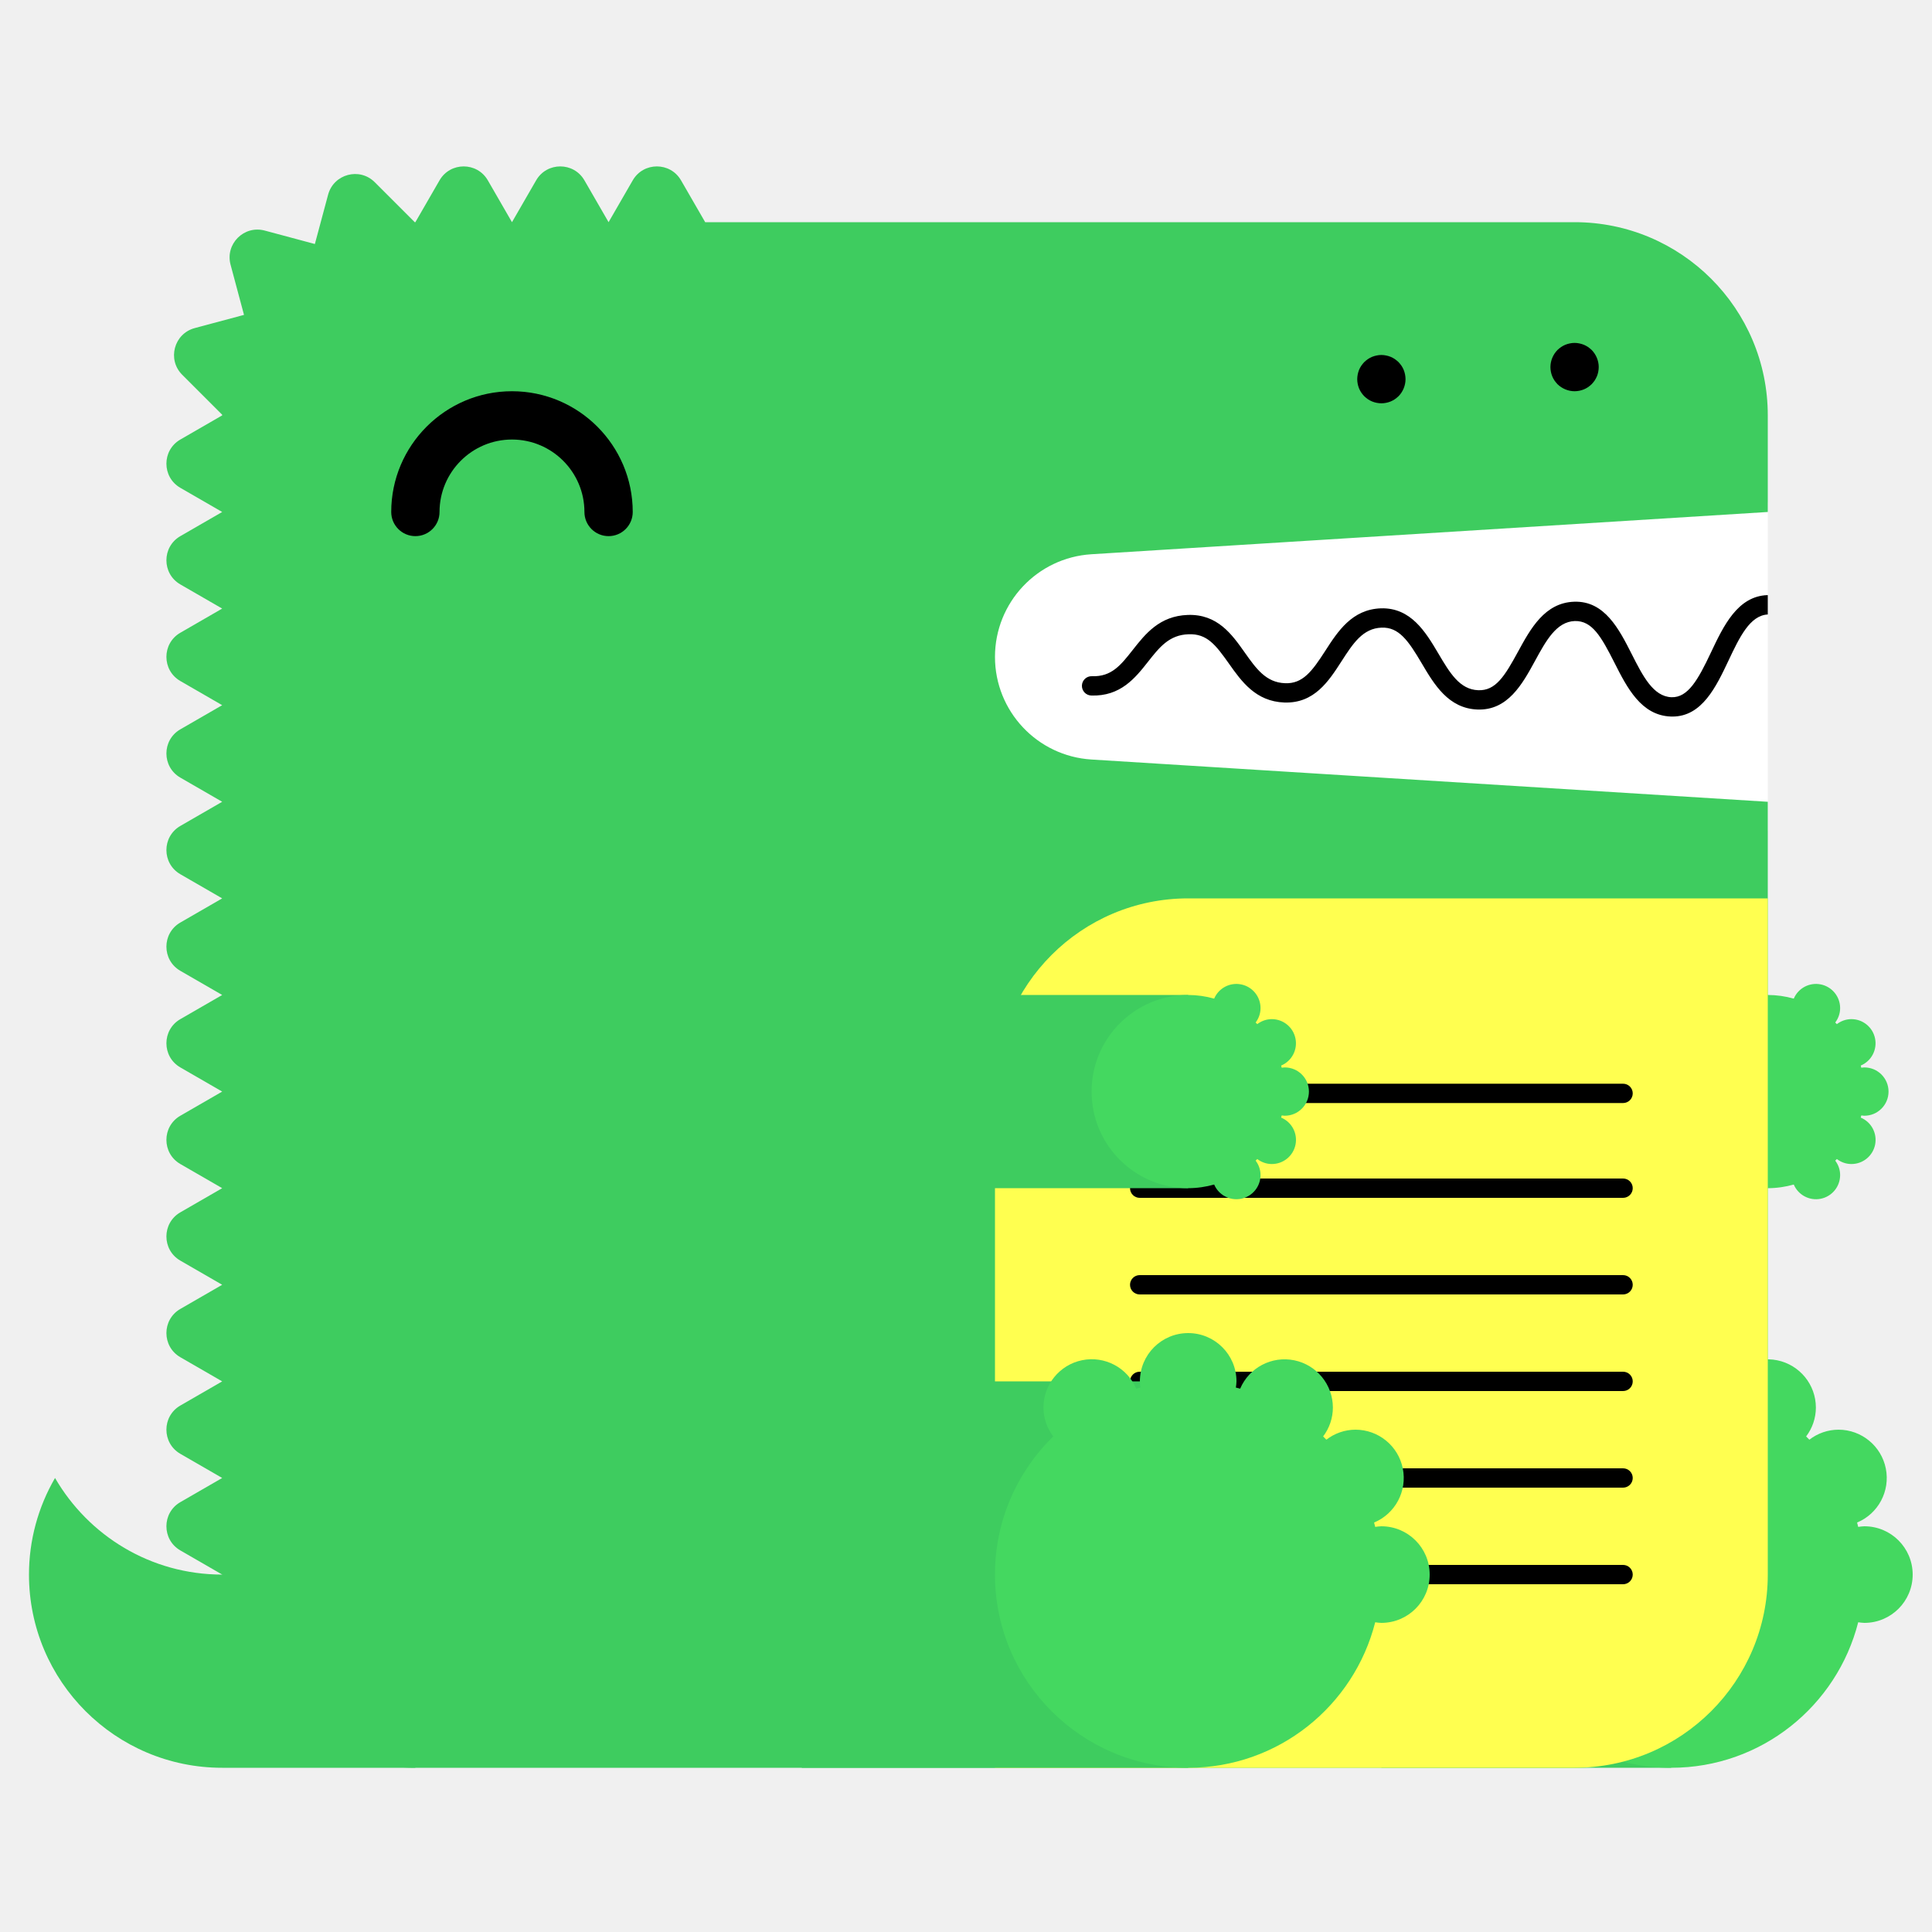
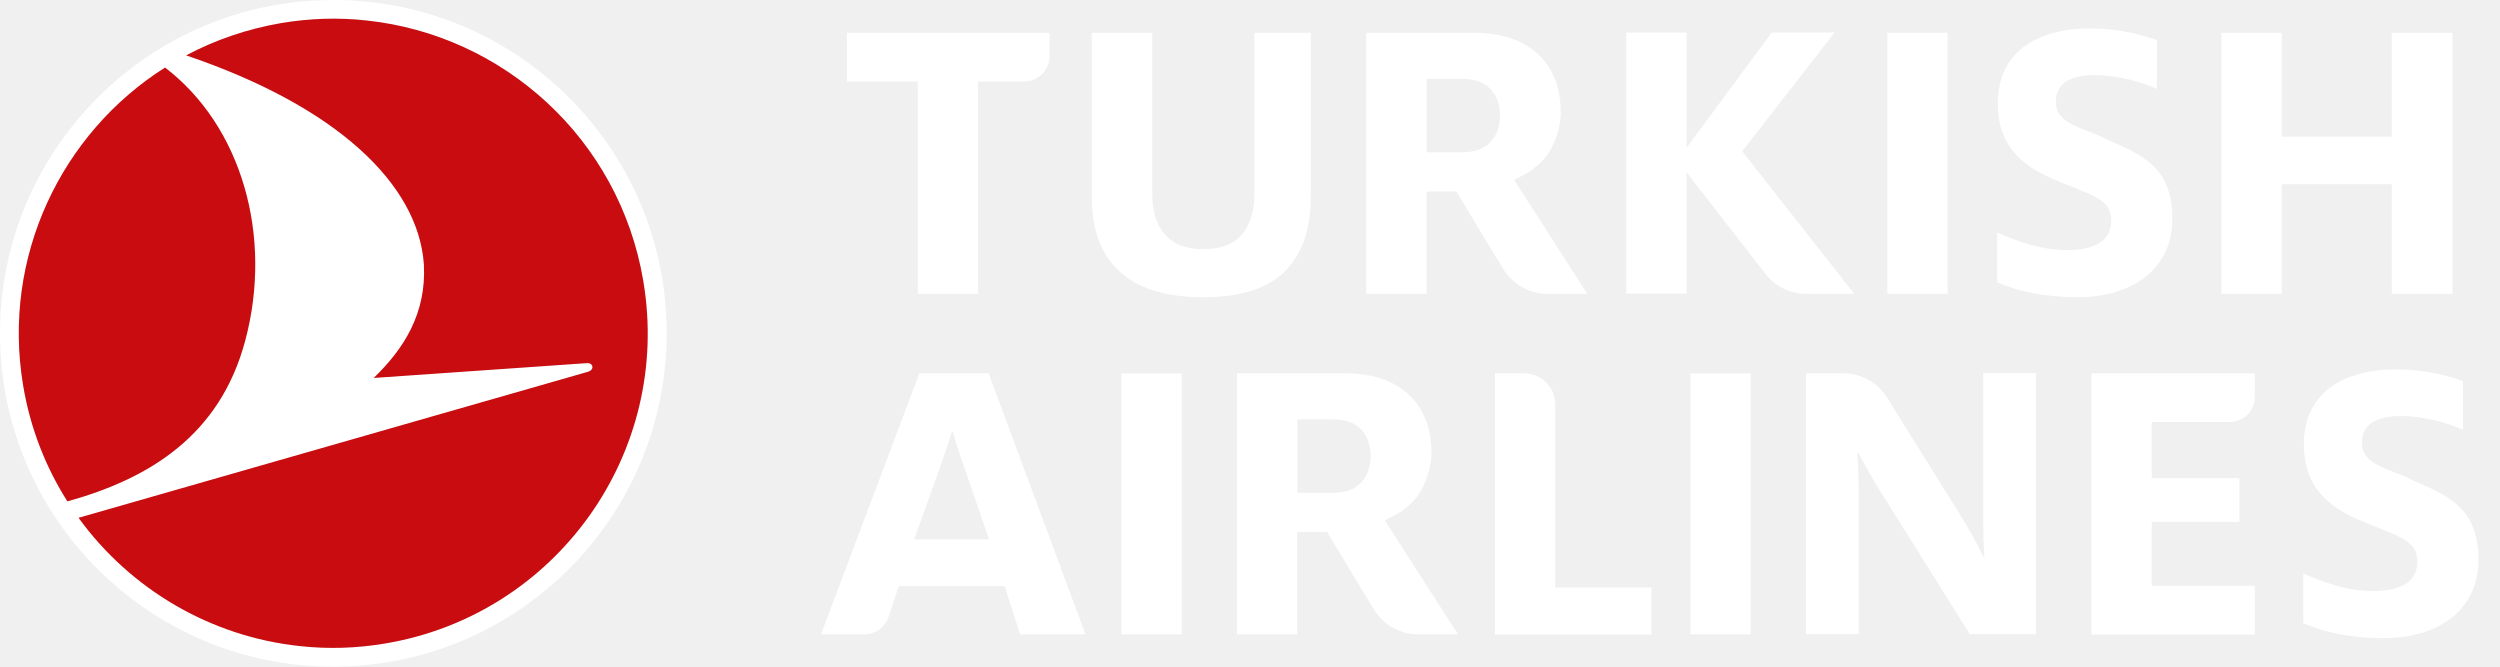
- <svg xmlns="http://www.w3.org/2000/svg" width="200" height="200" viewBox="0 0 200 200">
-   <g fill="none" fill-rule="evenodd">
-     <path fill="#FFF" d="M99 52h84v34H99z" />
-     <path d="M23 163c-7.398 0-13.843-4.027-17.303-10A19.886 19.886 0 0 0 3 163c0 11.046 8.954 20 20 20h20v-20H23z" fill="#3ECC5F" />
-     <path d="M112.98 57.376L183 53V43c0-11.046-8.954-20-20-20H73l-2.5-4.33c-1.112-1.925-3.889-1.925-5 0L63 23l-2.5-4.33c-1.111-1.925-3.889-1.925-5 0L53 23l-2.5-4.33c-1.111-1.925-3.889-1.925-5 0L43 23c-.022 0-.042.003-.065.003l-4.142-4.141c-1.57-1.571-4.252-.853-4.828 1.294l-1.369 5.104-5.192-1.392c-2.148-.575-4.111 1.389-3.535 3.536l1.39 5.193-5.102 1.367c-2.148.576-2.867 3.259-1.296 4.83l4.142 4.142c0 .021-.003.042-.003.064l-4.33 2.5c-1.925 1.111-1.925 3.889 0 5L23 53l-4.33 2.5c-1.925 1.111-1.925 3.889 0 5L23 63l-4.33 2.5c-1.925 1.111-1.925 3.889 0 5L23 73l-4.33 2.5c-1.925 1.111-1.925 3.889 0 5L23 83l-4.33 2.5c-1.925 1.111-1.925 3.889 0 5L23 93l-4.33 2.5c-1.925 1.111-1.925 3.889 0 5L23 103l-4.33 2.5c-1.925 1.111-1.925 3.889 0 5L23 113l-4.33 2.5c-1.925 1.111-1.925 3.889 0 5L23 123l-4.33 2.5c-1.925 1.111-1.925 3.889 0 5L23 133l-4.33 2.5c-1.925 1.111-1.925 3.889 0 5L23 143l-4.33 2.5c-1.925 1.111-1.925 3.889 0 5L23 153l-4.33 2.5c-1.925 1.111-1.925 3.889 0 5L23 163c0 11.046 8.954 20 20 20h120c11.046 0 20-8.954 20-20V83l-70.02-4.376A10.645 10.645 0 0 1 103 68c0-5.621 4.37-10.273 9.98-10.624" fill="#3ECC5F" />
-     <path fill="#3ECC5F" d="M143 183h30v-40h-30z" />
-     <path d="M193 158c-.219 0-.428.037-.639.064-.038-.15-.074-.301-.116-.451A5 5 0 0 0 190.32 148a4.96 4.96 0 0 0-3.016 1.036 26.531 26.531 0 0 0-.335-.336 4.955 4.955 0 0 0 1.011-2.987 5 5 0 0 0-9.599-1.959c-.148-.042-.297-.077-.445-.115.027-.211.064-.42.064-.639a5 5 0 0 0-5-5 5 5 0 0 0-5 5c0 .219.037.428.064.639-.148.038-.297.073-.445.115a4.998 4.998 0 0 0-9.599 1.959c0 1.125.384 2.151 1.011 2.987-3.717 3.632-6.031 8.693-6.031 14.3 0 11.046 8.954 20 20 20 9.339 0 17.16-6.41 19.361-15.064.211.027.42.064.639.064a5 5 0 0 0 5-5 5 5 0 0 0-5-5" fill="#44D860" />
-     <path fill="#3ECC5F" d="M153 123h30v-20h-30z" />
-     <path d="M193 115.5a2.5 2.5 0 1 0 0-5c-.109 0-.214.019-.319.032-.02-.075-.037-.15-.058-.225a2.501 2.501 0 0 0-.963-4.807c-.569 0-1.088.197-1.508.518a6.653 6.653 0 0 0-.168-.168c.314-.417.506-.931.506-1.494a2.5 2.5 0 0 0-4.8-.979A9.987 9.987 0 0 0 183 103c-5.522 0-10 4.478-10 10s4.478 10 10 10c.934 0 1.833-.138 2.69-.377a2.5 2.5 0 0 0 4.8-.979c0-.563-.192-1.077-.506-1.494.057-.055.113-.111.168-.168.42.321.939.518 1.508.518a2.5 2.5 0 0 0 .963-4.807c.021-.074.038-.15.058-.225.105.013.21.032.319.032" fill="#44D860" />
-     <path d="M63 55.5a2.5 2.5 0 0 1-2.5-2.5c0-4.136-3.364-7.5-7.5-7.5s-7.5 3.364-7.5 7.5a2.5 2.5 0 1 1-5 0c0-6.893 5.607-12.5 12.5-12.5S65.5 46.107 65.5 53a2.5 2.5 0 0 1-2.5 2.5" fill="#000" />
-     <path d="M103 183h60c11.046 0 20-8.954 20-20V93h-60c-11.046 0-20 8.954-20 20v70z" fill="#FFFF50" />
-     <path d="M168.02 124h-50.04a1 1 0 1 1 0-2h50.04a1 1 0 1 1 0 2m0 20h-50.04a1 1 0 1 1 0-2h50.04a1 1 0 1 1 0 2m0 20h-50.04a1 1 0 1 1 0-2h50.04a1 1 0 1 1 0 2m0-49.814h-50.04a1 1 0 1 1 0-2h50.04a1 1 0 1 1 0 2m0 19.814h-50.04a1 1 0 1 1 0-2h50.04a1 1 0 1 1 0 2m0 20h-50.04a1 1 0 1 1 0-2h50.04a1 1 0 1 1 0 2M183 61.611c-.012 0-.022-.006-.034-.005-3.09.105-4.552 3.196-5.842 5.923-1.346 2.85-2.387 4.703-4.093 4.647-1.889-.068-2.969-2.202-4.113-4.46-1.314-2.594-2.814-5.536-5.963-5.426-3.046.104-4.513 2.794-5.807 5.167-1.377 2.528-2.314 4.065-4.121 3.994-1.927-.07-2.951-1.805-4.136-3.813-1.321-2.236-2.848-4.75-5.936-4.664-2.994.103-4.465 2.385-5.763 4.4-1.373 2.13-2.335 3.428-4.165 3.351-1.973-.07-2.992-1.51-4.171-3.177-1.324-1.873-2.816-3.993-5.895-3.89-2.928.1-4.399 1.97-5.696 3.618-1.232 1.564-2.194 2.802-4.229 2.724a1 1 0 0 0-.072 2c3.017.101 4.545-1.8 5.872-3.487 1.177-1.496 2.193-2.787 4.193-2.855 1.926-.082 2.829 1.115 4.195 3.045 1.297 1.834 2.769 3.914 5.731 4.021 3.103.104 4.596-2.215 5.918-4.267 1.182-1.834 2.202-3.417 4.15-3.484 1.793-.067 2.769 1.35 4.145 3.681 1.297 2.197 2.766 4.686 5.787 4.796 3.125.108 4.634-2.62 5.949-5.035 1.139-2.088 2.214-4.06 4.119-4.126 1.793-.042 2.728 1.595 4.111 4.33 1.292 2.553 2.757 5.445 5.825 5.556l.169.003c3.064 0 4.518-3.075 5.805-5.794 1.139-2.41 2.217-4.68 4.067-4.773v-2z" fill="#000" />
-     <path fill="#3ECC5F" d="M83 183h40v-40H83z" />
-     <path d="M143 158c-.219 0-.428.037-.639.064-.038-.15-.074-.301-.116-.451A5 5 0 0 0 140.32 148a4.96 4.96 0 0 0-3.016 1.036 26.531 26.531 0 0 0-.335-.336 4.955 4.955 0 0 0 1.011-2.987 5 5 0 0 0-9.599-1.959c-.148-.042-.297-.077-.445-.115.027-.211.064-.42.064-.639a5 5 0 0 0-5-5 5 5 0 0 0-5 5c0 .219.037.428.064.639-.148.038-.297.073-.445.115a4.998 4.998 0 0 0-9.599 1.959c0 1.125.384 2.151 1.011 2.987-3.717 3.632-6.031 8.693-6.031 14.3 0 11.046 8.954 20 20 20 9.339 0 17.16-6.41 19.361-15.064.211.027.42.064.639.064a5 5 0 0 0 5-5 5 5 0 0 0-5-5" fill="#44D860" />
-     <path fill="#3ECC5F" d="M83 123h40v-20H83z" />
-     <path d="M133 115.5a2.5 2.5 0 1 0 0-5c-.109 0-.214.019-.319.032-.02-.075-.037-.15-.058-.225a2.501 2.501 0 0 0-.963-4.807c-.569 0-1.088.197-1.508.518a6.653 6.653 0 0 0-.168-.168c.314-.417.506-.931.506-1.494a2.5 2.5 0 0 0-4.8-.979A9.987 9.987 0 0 0 123 103c-5.522 0-10 4.478-10 10s4.478 10 10 10c.934 0 1.833-.138 2.69-.377a2.5 2.5 0 0 0 4.8-.979c0-.563-.192-1.077-.506-1.494.057-.055.113-.111.168-.168.42.321.939.518 1.508.518a2.5 2.5 0 0 0 .963-4.807c.021-.074.038-.15.058-.225.105.013.21.032.319.032" fill="#44D860" />
-     <path d="M143 41.75c-.16 0-.33-.02-.49-.05a2.52 2.52 0 0 1-.47-.14c-.15-.06-.29-.14-.431-.23-.13-.09-.259-.2-.38-.31-.109-.12-.219-.24-.309-.38s-.17-.28-.231-.43a2.619 2.619 0 0 1-.189-.96c0-.16.02-.33.05-.49.03-.16.08-.31.139-.47.061-.15.141-.29.231-.43.09-.13.2-.26.309-.38.121-.11.25-.22.38-.31.141-.09.281-.17.431-.23.149-.06.31-.11.47-.14.32-.07.65-.07.98 0 .159.03.32.08.47.14.149.06.29.14.43.23.13.09.259.2.38.31.11.12.22.25.31.38.09.14.17.28.23.43.06.16.11.31.14.47.029.16.05.33.05.49 0 .66-.271 1.31-.73 1.77-.121.11-.25.22-.38.31-.14.09-.281.17-.43.23a2.565 2.565 0 0 1-.96.19m20-1.25c-.66 0-1.3-.27-1.771-.73a3.802 3.802 0 0 1-.309-.38c-.09-.14-.17-.28-.231-.43a2.619 2.619 0 0 1-.189-.96c0-.66.27-1.3.729-1.77.121-.11.25-.22.38-.31.141-.09.281-.17.431-.23.149-.06.31-.11.47-.14.32-.07.66-.07.98 0 .159.03.32.08.47.14.149.06.29.14.43.23.13.09.259.2.38.31.459.47.73 1.11.73 1.77 0 .16-.021.33-.05.49-.03.16-.08.32-.14.47-.07.15-.14.29-.23.43-.09.13-.2.26-.31.38-.121.11-.25.22-.38.31-.14.09-.281.17-.43.23a2.565 2.565 0 0 1-.96.19" fill="#000" />
+ <svg xmlns="http://www.w3.org/2000/svg" width="90" height="24" viewBox="0 0 90 24" fill="none">
+   <g clip-path="url(#clip0_2445_2701)">
+     <path d="M13.257 0.066C19.294 0.694 24 5.795 24 11.993C24 18.621 18.628 23.993 12 24C5.379 24 0 18.636 0 12.007C0 5.379 5.372 0 12 0C12.424 0 12.848 0.022 13.257 0.066ZM13.878 23.16C20.046 22.122 24.205 16.29 23.167 10.122C22.305 4.991 18.124 1.25 13.191 0.738C12.197 0.636 11.167 0.665 10.129 0.833C8.901 1.038 7.754 1.44 6.709 1.995C12.146 3.837 15.062 6.643 15.267 9.508C15.369 11.284 14.543 12.563 13.462 13.608L21.142 13.074C21.362 13.06 21.427 13.316 21.164 13.389L2.836 18.643C4.699 21.216 7.6 22.926 10.816 23.262C11.81 23.364 12.84 23.342 13.878 23.167V23.16ZM8.836 12.263C9.844 8.485 8.697 4.531 5.949 2.434C2.214 4.794 0.058 9.245 0.833 13.878C1.089 15.413 1.644 16.816 2.426 18.051C5.35 17.24 7.915 15.698 8.828 12.263H8.836Z" fill="white" />
+     <path d="M23.159 10.127C24.197 16.288 20.038 22.127 13.87 23.165C12.833 23.34 11.802 23.37 10.808 23.26C7.593 22.924 4.691 21.214 2.828 18.641L21.157 13.387C21.42 13.314 21.354 13.058 21.135 13.072L13.454 13.606C14.536 12.561 15.361 11.282 15.259 9.506C15.054 6.634 12.138 3.835 6.701 1.993C7.746 1.438 8.894 1.043 10.121 0.831C11.159 0.656 12.19 0.627 13.183 0.736C18.116 1.255 22.297 4.99 23.159 10.12V10.127ZM0.833 13.876C1.088 15.411 1.644 16.814 2.426 18.049C5.349 17.238 7.914 15.696 8.828 12.261C9.836 8.483 8.689 4.529 5.941 2.432C2.214 4.792 0.058 9.243 0.833 13.876Z" fill="#C90C0F" />
+     <path d="M86.104 10.578V6.632H82.143V10.578H79.973V1.18H82.143V4.921H86.104V1.18H88.289V10.578H86.104Z" fill="white" />
+     <path d="M39.303 1.18V7.063C39.303 7.713 39.398 8.276 39.588 8.736C39.778 9.189 40.048 9.569 40.399 9.854C40.75 10.147 41.174 10.366 41.663 10.498C42.153 10.636 42.716 10.702 43.315 10.702C43.914 10.702 44.47 10.636 44.952 10.498C45.427 10.366 45.829 10.147 46.158 9.862C46.479 9.569 46.735 9.197 46.918 8.736C47.093 8.283 47.188 7.72 47.188 7.063V1.18H45.157V7.004C45.157 7.596 45.01 8.079 44.718 8.429C44.418 8.787 43.951 8.97 43.315 8.97C42.679 8.97 42.226 8.787 41.926 8.429C41.627 8.079 41.481 7.596 41.481 7.004V1.18H39.31H39.303Z" fill="white" />
+     <path d="M33.041 10.578V2.934H30.49V1.18H37.784V2.02C37.784 2.524 37.374 2.934 36.87 2.934H35.211V10.578H33.041Z" fill="white" />
+     <path d="M70.114 1.18H67.943V10.578H70.114V1.18Z" fill="white" />
+     <path d="M60.708 6.193L60.781 6.288L63.558 9.861C63.909 10.314 64.443 10.578 65.02 10.578H66.752L62.776 5.52L62.718 5.447L62.776 5.374L66.043 1.172H63.785L60.788 5.221L60.715 5.316V5.148V1.172H58.545V10.57H60.715V6.193H60.708Z" fill="white" />
+     <path d="M55.703 10.578C55.059 10.578 54.453 10.235 54.117 9.686L52.428 6.895H51.354V10.578H49.184V1.18H53.057C54.051 1.18 54.833 1.443 55.374 1.954C55.914 2.466 56.185 3.168 56.185 4.03C56.185 4.468 56.068 4.921 55.834 5.36C55.608 5.791 55.198 6.149 54.628 6.412L54.504 6.471L57.142 10.578H55.703ZM51.361 5.484H52.626C53.079 5.484 53.43 5.36 53.656 5.111C53.883 4.87 54 4.549 54 4.169C54 3.789 53.89 3.46 53.663 3.211C53.437 2.963 53.086 2.839 52.626 2.839H51.361V5.477V5.484Z" fill="white" />
+     <path d="M71.898 10.173V8.368C72.593 8.682 73.477 9.004 74.405 9.004C75.465 9.004 76.006 8.639 76.006 7.944C76.006 7.126 75.282 7.038 73.842 6.417C72.863 5.978 71.92 5.299 71.92 3.72C71.92 1.886 73.316 1.023 75.253 1.023C76.283 1.023 77.16 1.265 77.65 1.447V3.201C77.16 2.975 76.283 2.704 75.406 2.704C74.456 2.704 74.01 3.055 74.01 3.662C74.01 4.297 74.551 4.495 75.516 4.86C76.758 5.481 78.205 5.752 78.205 7.871C78.205 9.706 76.744 10.699 74.793 10.699C73.594 10.699 72.644 10.488 71.906 10.166L71.898 10.173Z" fill="white" />
+     <path d="M75.289 22.836V13.438H81.172V14.293C81.172 14.79 80.77 15.191 80.273 15.191H77.46V17.216H80.617V18.787H77.46V21.089H81.172V22.843H75.289V22.836Z" fill="white" />
+     <path d="M53.818 22.836V13.438H54.87C55.484 13.438 55.988 13.942 55.988 14.556V21.148H59.452V22.843H53.81L53.818 22.836Z" fill="white" />
+     <path d="M42.542 13.445H40.371V22.836H42.542V13.445Z" fill="white" />
+     <path d="M51.048 22.836C50.405 22.836 49.798 22.492 49.462 21.944L47.774 19.152H46.7V22.836H44.529V13.438H48.403C49.397 13.438 50.178 13.701 50.719 14.212C51.26 14.724 51.531 15.425 51.531 16.288C51.531 16.726 51.414 17.172 51.18 17.618C50.953 18.049 50.544 18.407 49.974 18.67L49.85 18.729L52.488 22.836H51.048ZM46.707 17.742H47.971C48.425 17.742 48.775 17.618 49.002 17.369C49.228 17.128 49.345 16.807 49.345 16.427C49.345 16.047 49.236 15.718 49.009 15.469C48.783 15.221 48.432 15.097 47.971 15.097H46.707V17.735V17.742Z" fill="white" />
+     <path d="M35.591 13.438H33.099L29.555 22.836H31.119C31.513 22.836 31.864 22.58 31.988 22.207L32.354 21.104H36.169L36.724 22.836H39.077L35.591 13.438ZM32.909 19.416L33.764 17.04C33.954 16.507 34.144 15.944 34.269 15.528H34.298C34.407 15.959 34.597 16.492 34.787 17.04L35.606 19.416H32.902H32.909Z" fill="white" />
+     <path d="M82.918 22.447V20.642C83.612 20.956 84.496 21.277 85.425 21.277C86.484 21.277 87.025 20.912 87.025 20.218C87.025 19.399 86.302 19.311 84.862 18.69C83.883 18.252 82.94 17.572 82.94 15.994C82.94 14.159 84.336 13.297 86.272 13.297C87.303 13.297 88.18 13.538 88.669 13.721V15.475C88.18 15.248 87.303 14.978 86.426 14.978C85.476 14.978 85.03 15.329 85.03 15.935C85.03 16.571 85.571 16.768 86.535 17.134C87.778 17.755 89.225 18.025 89.225 20.145C89.225 21.979 87.763 22.973 85.812 22.973C84.614 22.973 83.663 22.761 82.925 22.439L82.918 22.447Z" fill="white" />
+     <path d="M65.014 13.437H66.358C66.994 13.437 67.594 13.766 67.93 14.307L70.553 18.516C70.853 18.984 71.196 19.605 71.394 20.036H71.438C71.408 19.612 71.394 19.028 71.394 18.604V13.43H73.294V22.828H70.911L67.725 17.741C67.425 17.274 67.118 16.718 66.899 16.294H66.87C66.885 16.704 66.914 17.186 66.914 17.639V22.828H65.014V13.43V13.437Z" fill="white" />
+     <path d="M63.026 13.445H60.855V22.836H63.026V13.445Z" fill="white" />
  </g>
+   <defs>
+     <clipPath id="clip0_2445_2701">
+       <rect width="89.218" height="24" fill="white" />
+     </clipPath>
+   </defs>
</svg>
